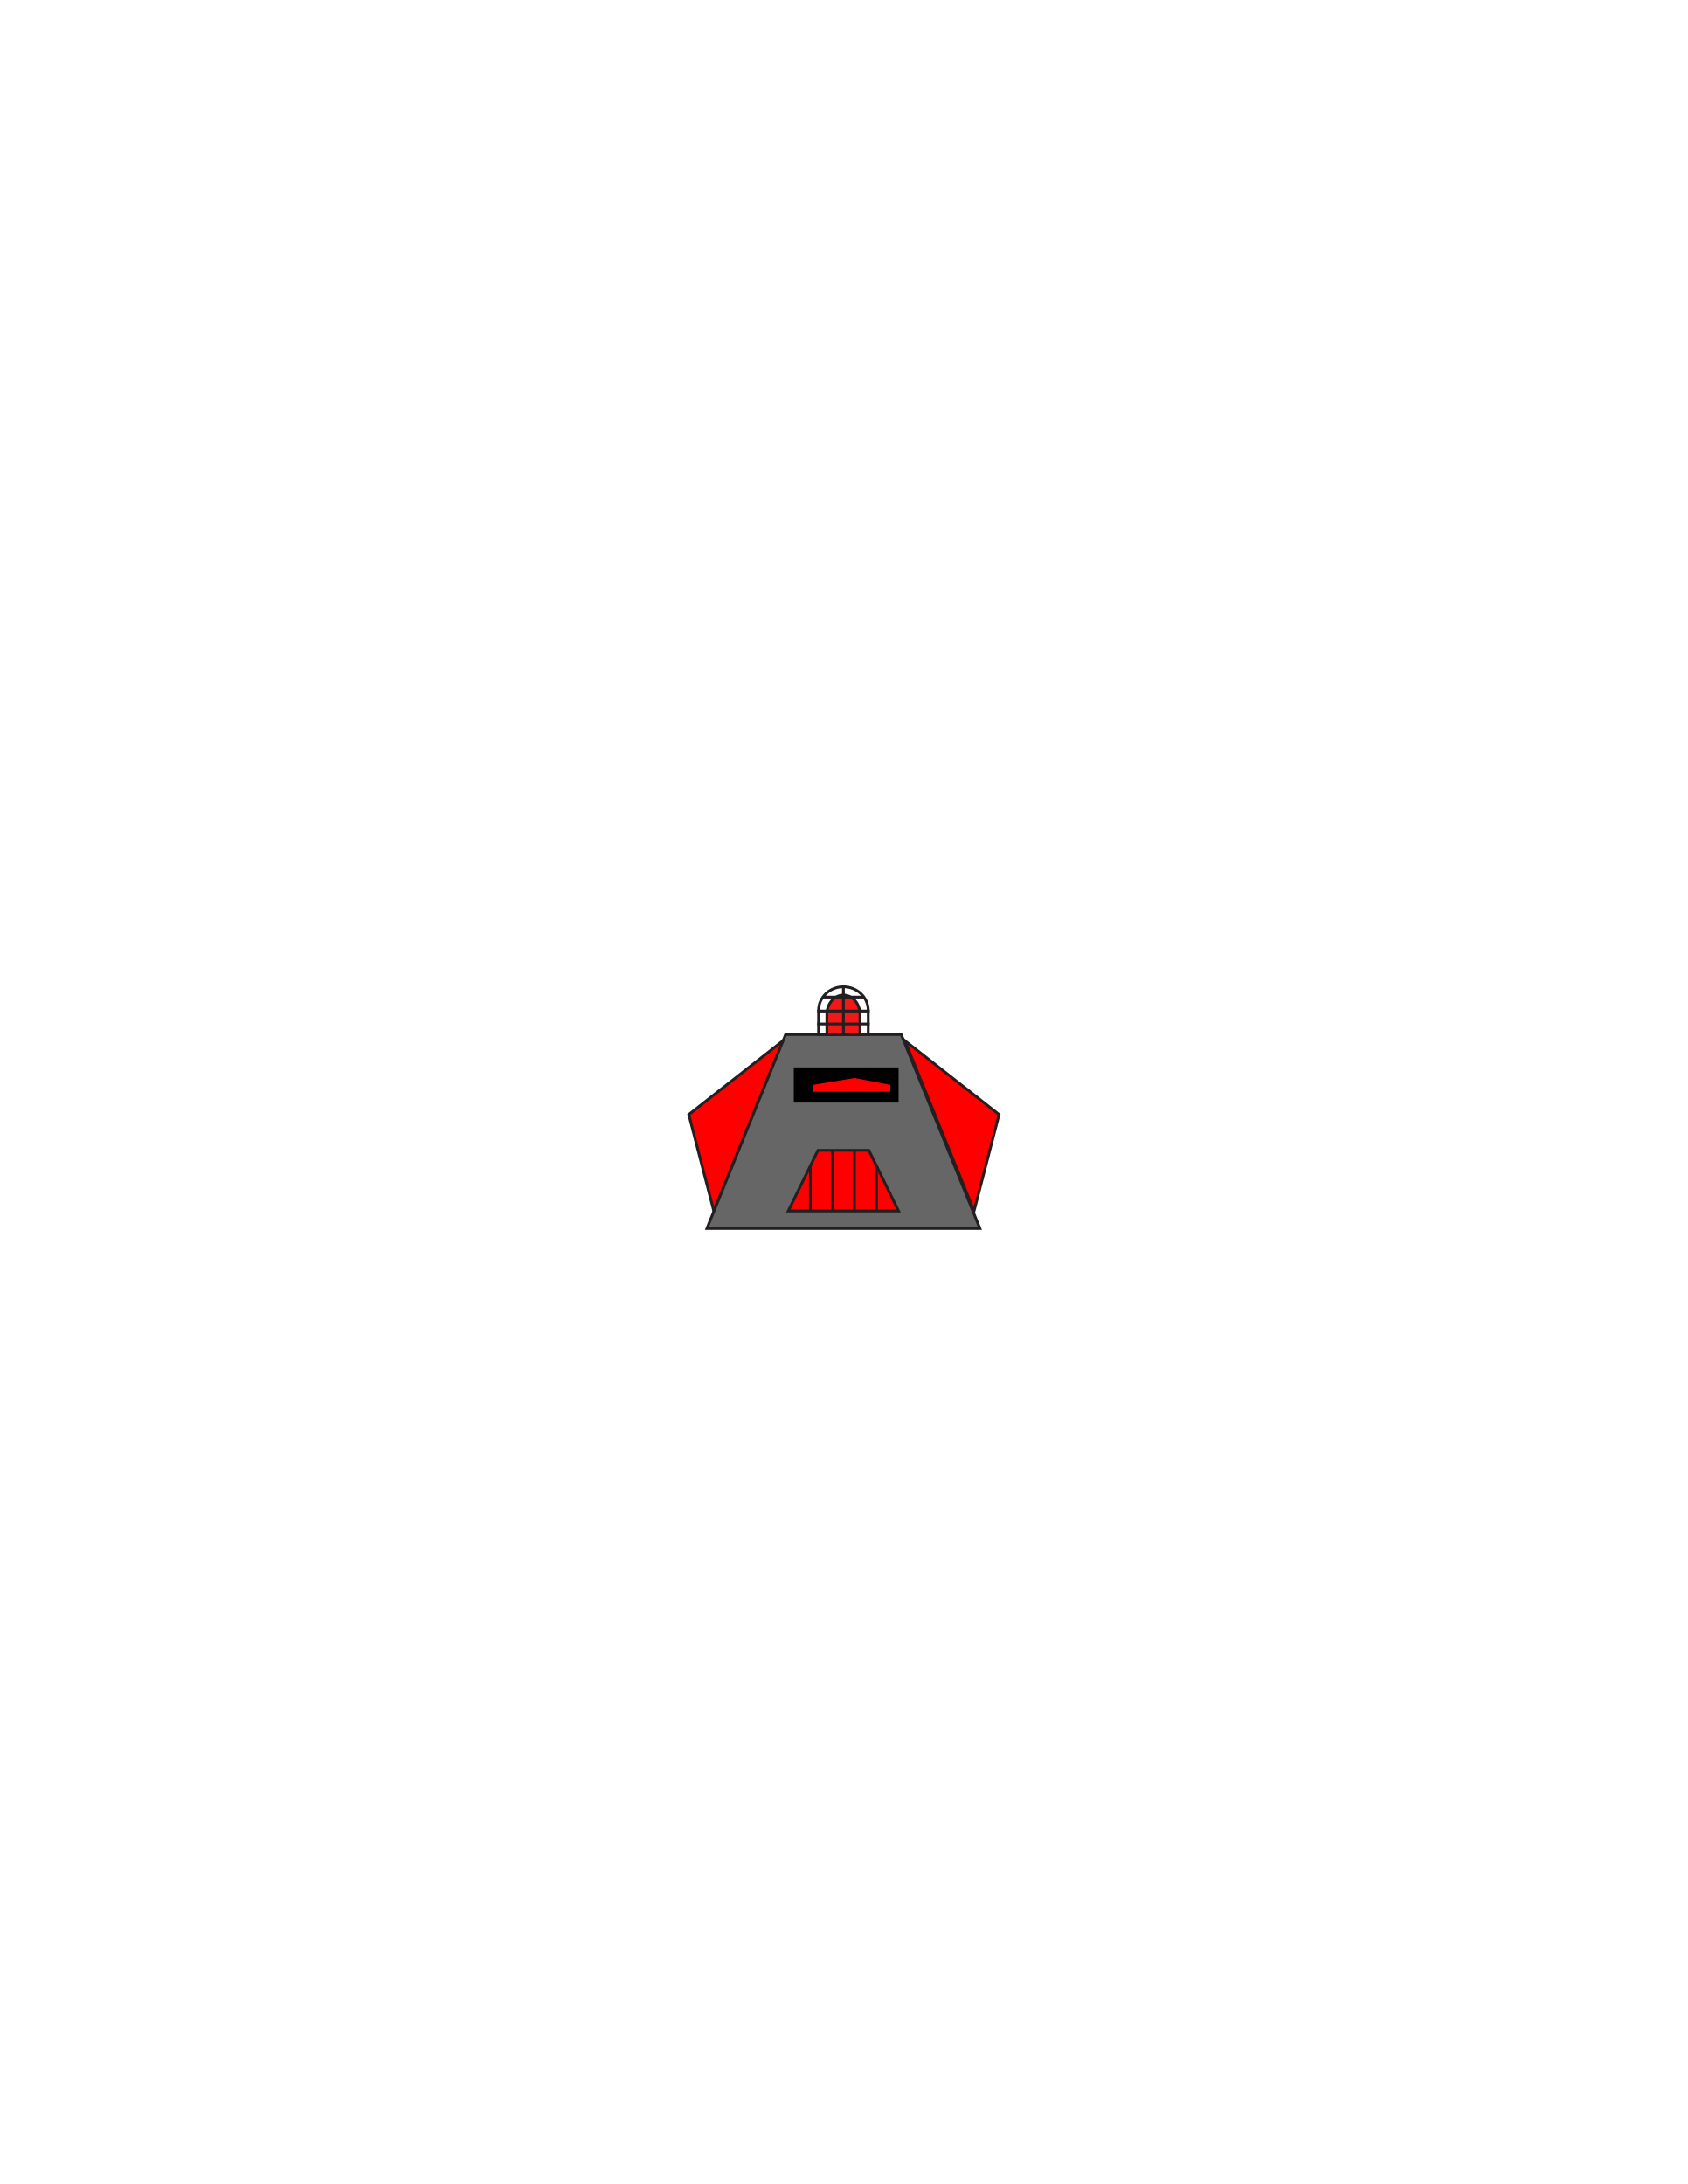
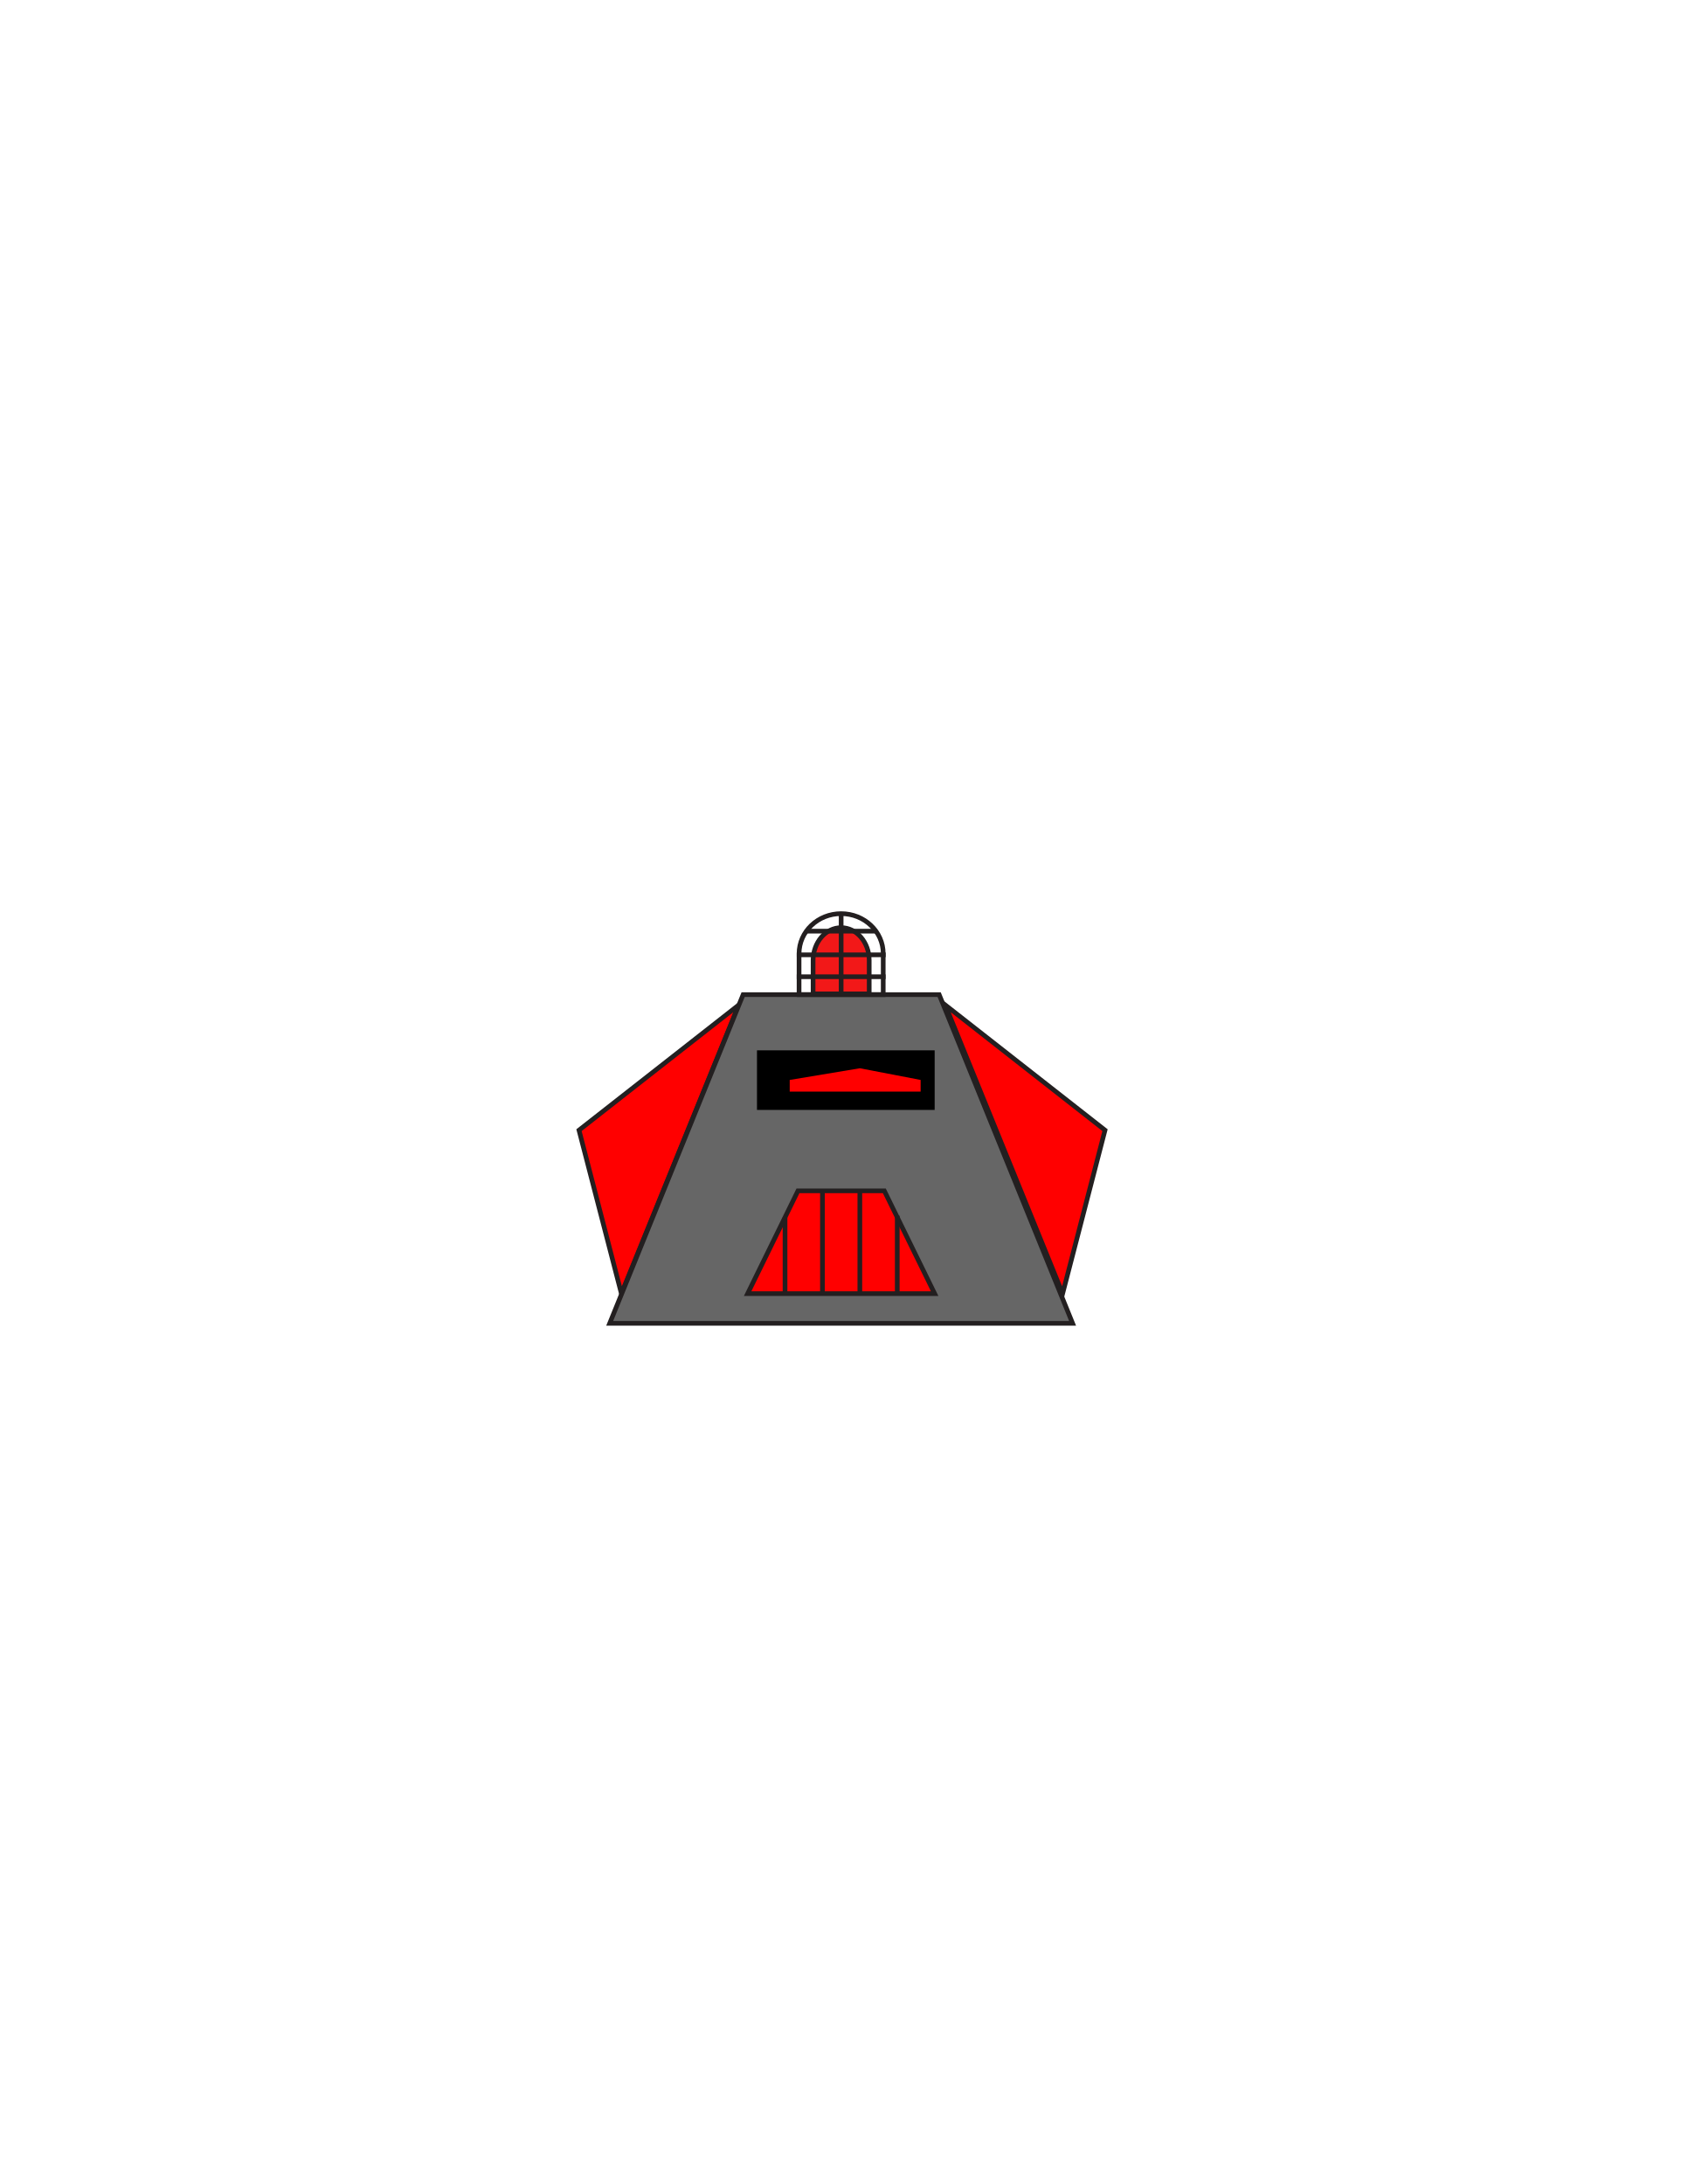
<svg xmlns="http://www.w3.org/2000/svg" version="1.1" id="Layer_1" x="0px" y="0px" width="612px" height="792px" viewBox="0 0 612 792" enable-background="new 0 0 612 792" xml:space="preserve">
-   <rect id="head_frame" x="231.5" y="330.5" fill-opacity="0" fill="#BBBCBE" width="151" height="131" />
-   <polygon id="SECONDARY_10_" fill="#FF0000" stroke="#231F20" stroke-miterlimit="10" points="340.634,408.262 353.186,439.145   362.251,404.168 328.083,377.378 " />
-   <polygon id="SECONDARY_4_" fill="#FF0000" stroke="#231F20" stroke-miterlimit="10" points="271.366,408.262 258.815,439.145   249.75,404.168 283.918,377.378 " />
-   <polygon id="PRIMARY_1_" fill="#666666" stroke="#231F20" stroke-miterlimit="10" points="355.316,445.5 256.316,445.5   284.852,375.167 326.781,375.167 " />
-   <polygon id="SECONDARY_3_" fill="#FF0000" stroke="#231F20" stroke-miterlimit="10" points="325.815,439.145 285.815,439.145   296.586,417.145 315.047,417.145 " />
-   <line fill="none" stroke="#231F20" stroke-miterlimit="10" x1="293.816" y1="422.803" x2="293.816" y2="438.979" />
-   <line fill="none" stroke="#231F20" stroke-miterlimit="10" x1="301.816" y1="417.145" x2="301.816" y2="439.145" />
-   <line fill="none" stroke="#231F20" stroke-miterlimit="10" x1="309.816" y1="417.479" x2="309.816" y2="439.479" />
-   <line fill="none" stroke="#231F20" stroke-miterlimit="10" x1="317.816" y1="422.461" x2="317.816" y2="439.145" />
-   <rect x="287.816" y="387.083" width="38" height="12.75" />
-   <polygon id="SECONDARY_2_" fill="#FF0000" points="322.816,395.919 309.818,395.919 294.816,395.919 294.816,393.419   309.816,390.919 322.816,393.419 " />
-   <path id="SECONDARY_1_" fill="#F21818" stroke="#231F20" stroke-miterlimit="10" d="M311.816,375v-7.166c0-3.866-2.687-7-6-7  s-6,3.134-6,7V375H311.816z" />
-   <path fill="none" stroke="#231F20" stroke-miterlimit="10" d="M314.816,375.167v-8.768c0-4.73-4.029-8.565-9-8.565s-9,3.834-9,8.565  v8.768H314.816z" />
-   <line fill="none" stroke="#231F20" stroke-miterlimit="10" x1="305.816" y1="357.833" x2="305.816" y2="375" />
-   <line fill="none" stroke="#231F20" stroke-miterlimit="10" x1="296.328" y1="366.646" x2="315.328" y2="366.646" />
-   <line fill="none" stroke="#231F20" stroke-miterlimit="10" x1="296.316" y1="371.333" x2="315.316" y2="371.333" />
-   <line fill="none" stroke="#231F20" stroke-miterlimit="10" x1="298.375" y1="361.582" x2="313.516" y2="361.582" />
+   <rect id="head_frame" x="179" y="285" fill-opacity="0" fill="#BBBCBE" width="256" height="222" />
+   <polygon id="SECONDARY_10_" fill="#FF0000" stroke="#231F20" stroke-width="1.695" stroke-miterlimit="10" points="364.021,416.779   385.302,469.115 400.671,409.842 342.743,364.443 " />
+   <polygon id="SECONDARY_4_" fill="#FF0000" stroke="#231F20" stroke-width="1.695" stroke-miterlimit="10" points="246.588,416.779   225.31,469.115 209.939,409.842 267.868,364.443 " />
+   <polygon id="PRIMARY_1_" fill="#666666" stroke="#231F20" stroke-width="1.695" stroke-miterlimit="10" points="388.914,479.886   221.072,479.886 269.45,360.694 340.536,360.694 " />
+   <polygon id="SECONDARY_3_" fill="#FF0000" stroke="#231F20" stroke-width="1.695" stroke-miterlimit="10" points="338.899,469.115   271.084,469.115 289.344,431.833 320.643,431.833 " />
+   <line fill="none" stroke="#231F20" stroke-width="1.695" stroke-miterlimit="10" x1="284.649" y1="441.422" x2="284.649" y2="468.834" />
+   <line fill="none" stroke="#231F20" stroke-width="1.695" stroke-miterlimit="10" x1="298.212" y1="431.833" x2="298.212" y2="469.115" />
+   <line fill="none" stroke="#231F20" stroke-width="1.695" stroke-miterlimit="10" x1="311.774" y1="432.398" x2="311.774" y2="469.682" />
+   <line fill="none" stroke="#231F20" stroke-width="1.695" stroke-miterlimit="10" x1="325.338" y1="440.842" x2="325.338" y2="469.115" />
+   <rect x="274.477" y="380.89" width="64.423" height="21.607" />
+   <polygon id="SECONDARY_2_" fill="#FF0000" points="333.814,395.863 311.778,395.863 286.344,395.863 286.344,391.627   311.774,387.39 333.814,391.627 " />
+   <path id="SECONDARY_1_" fill="#F21818" stroke="#231F20" stroke-width="1.695" stroke-miterlimit="10" d="M315.166,360.411v-12.143  c0-6.552-4.555-11.862-10.173-11.862c-5.617,0-10.172,5.311-10.172,11.862v12.143H315.166z" />
+   <path fill="none" stroke="#231F20" stroke-width="1.695" stroke-miterlimit="10" d="M320.252,360.694v-14.859  c0-8.017-6.831-14.515-15.259-14.515c-8.427,0-15.258,6.498-15.258,14.515v14.859H320.252z" />
+   <line fill="none" stroke="#231F20" stroke-width="1.695" stroke-miterlimit="10" x1="304.993" y1="331.321" x2="304.993" y2="360.411" />
+   <line fill="none" stroke="#231F20" stroke-width="1.695" stroke-miterlimit="10" x1="288.907" y1="346.254" x2="321.119" y2="346.254" />
+   <line fill="none" stroke="#231F20" stroke-width="1.695" stroke-miterlimit="10" x1="288.887" y1="354.199" x2="321.1" y2="354.199" />
+   <line fill="none" stroke="#231F20" stroke-width="1.695" stroke-miterlimit="10" x1="292.377" y1="337.673" x2="318.047" y2="337.673" />
</svg>
